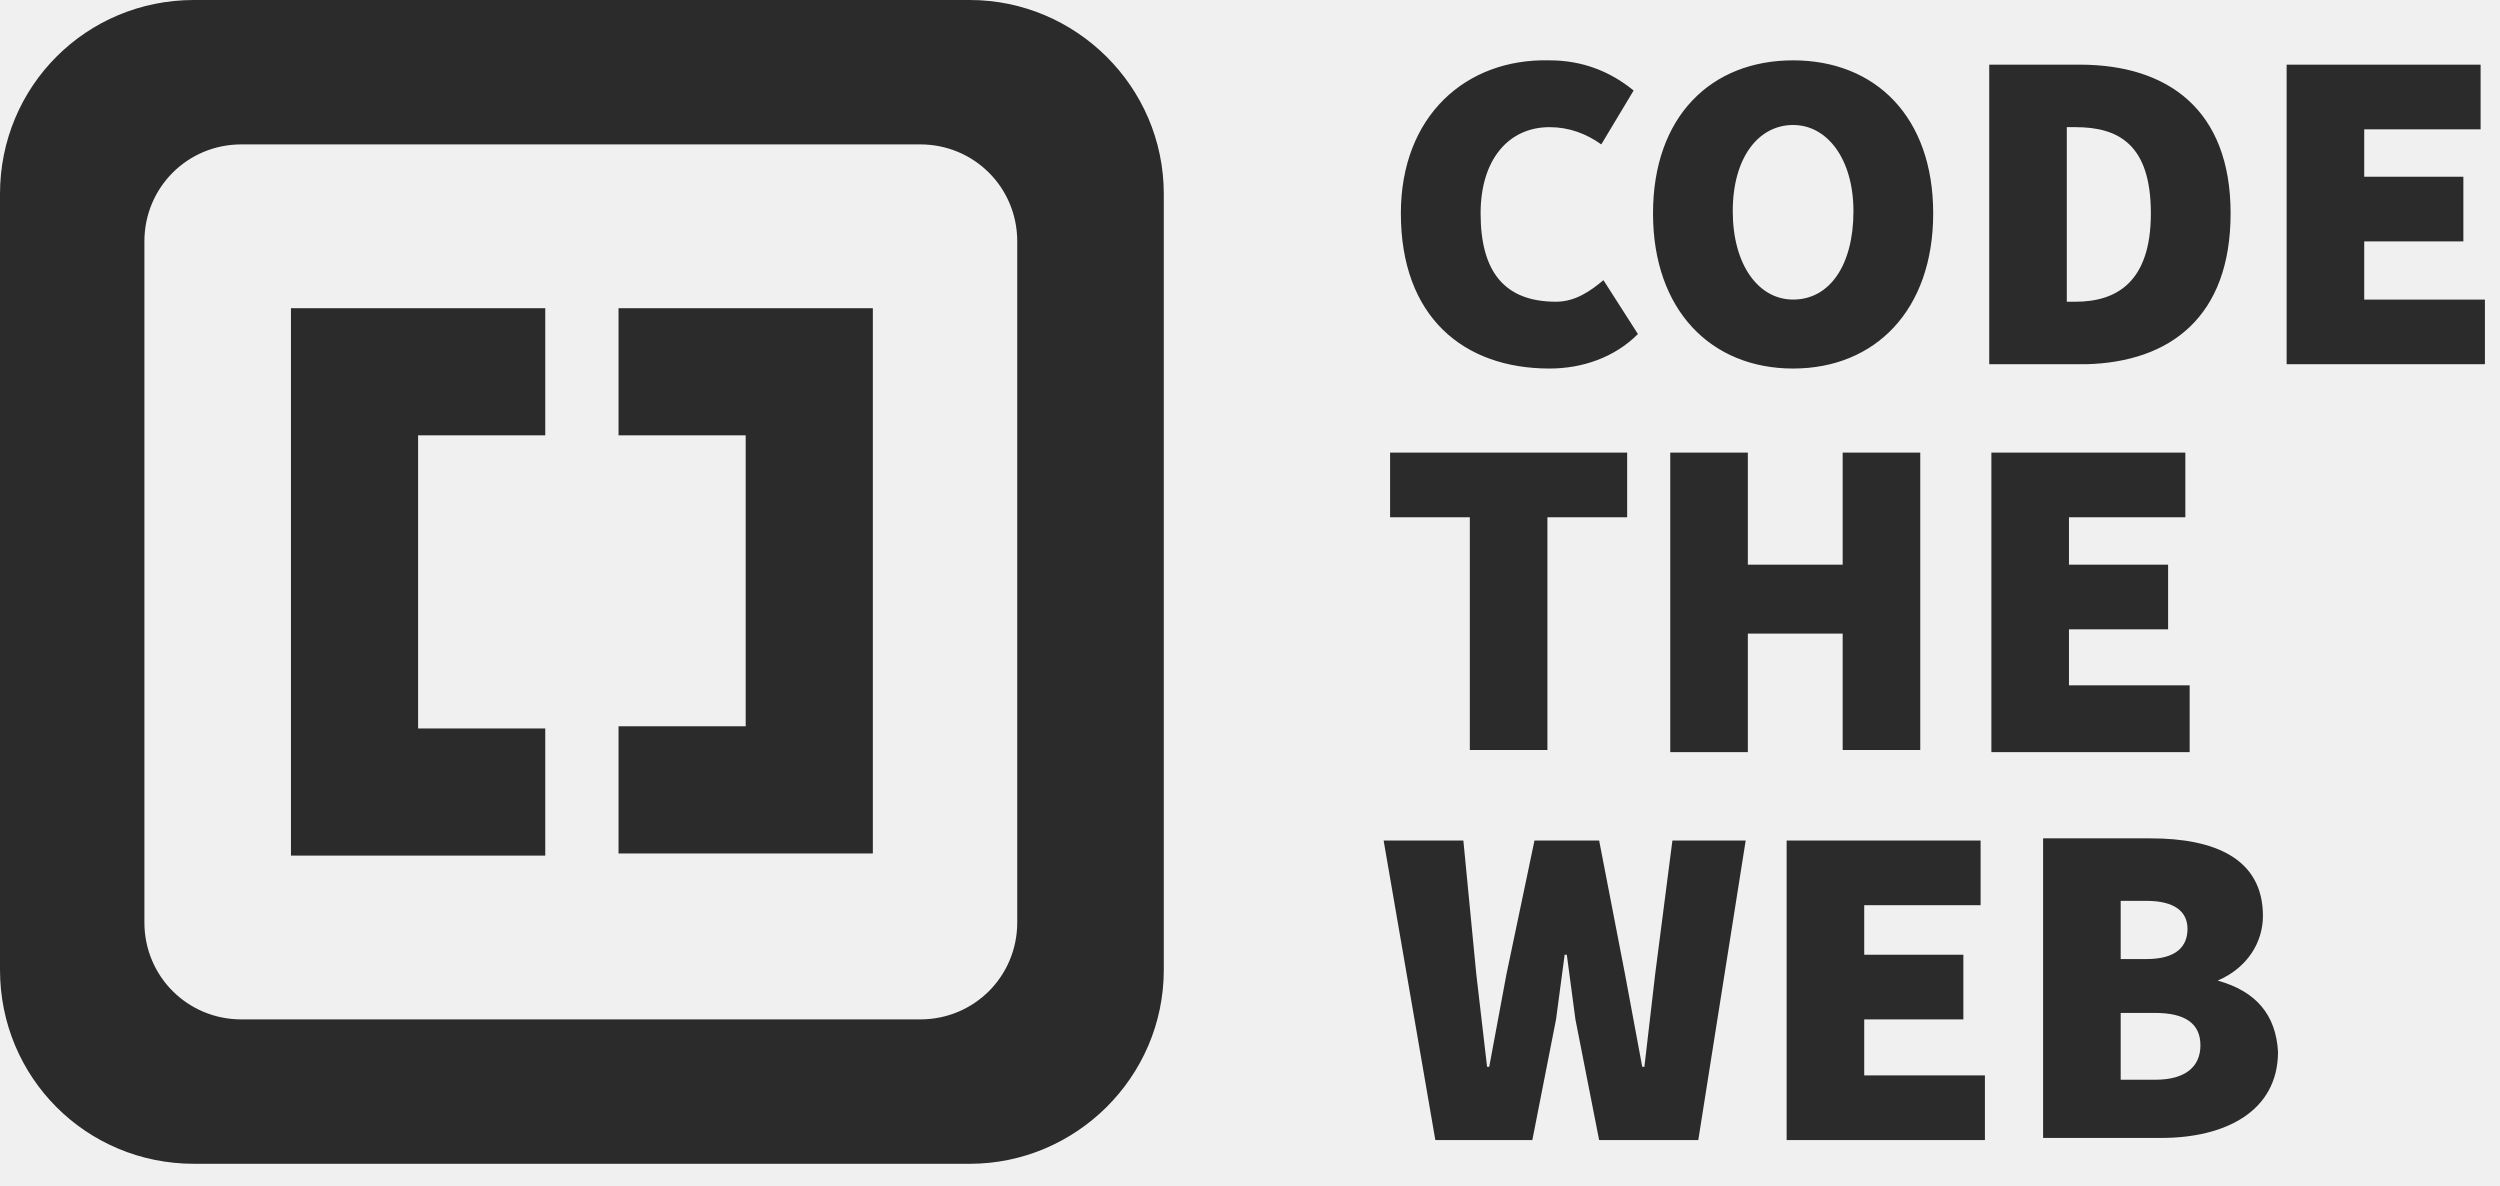
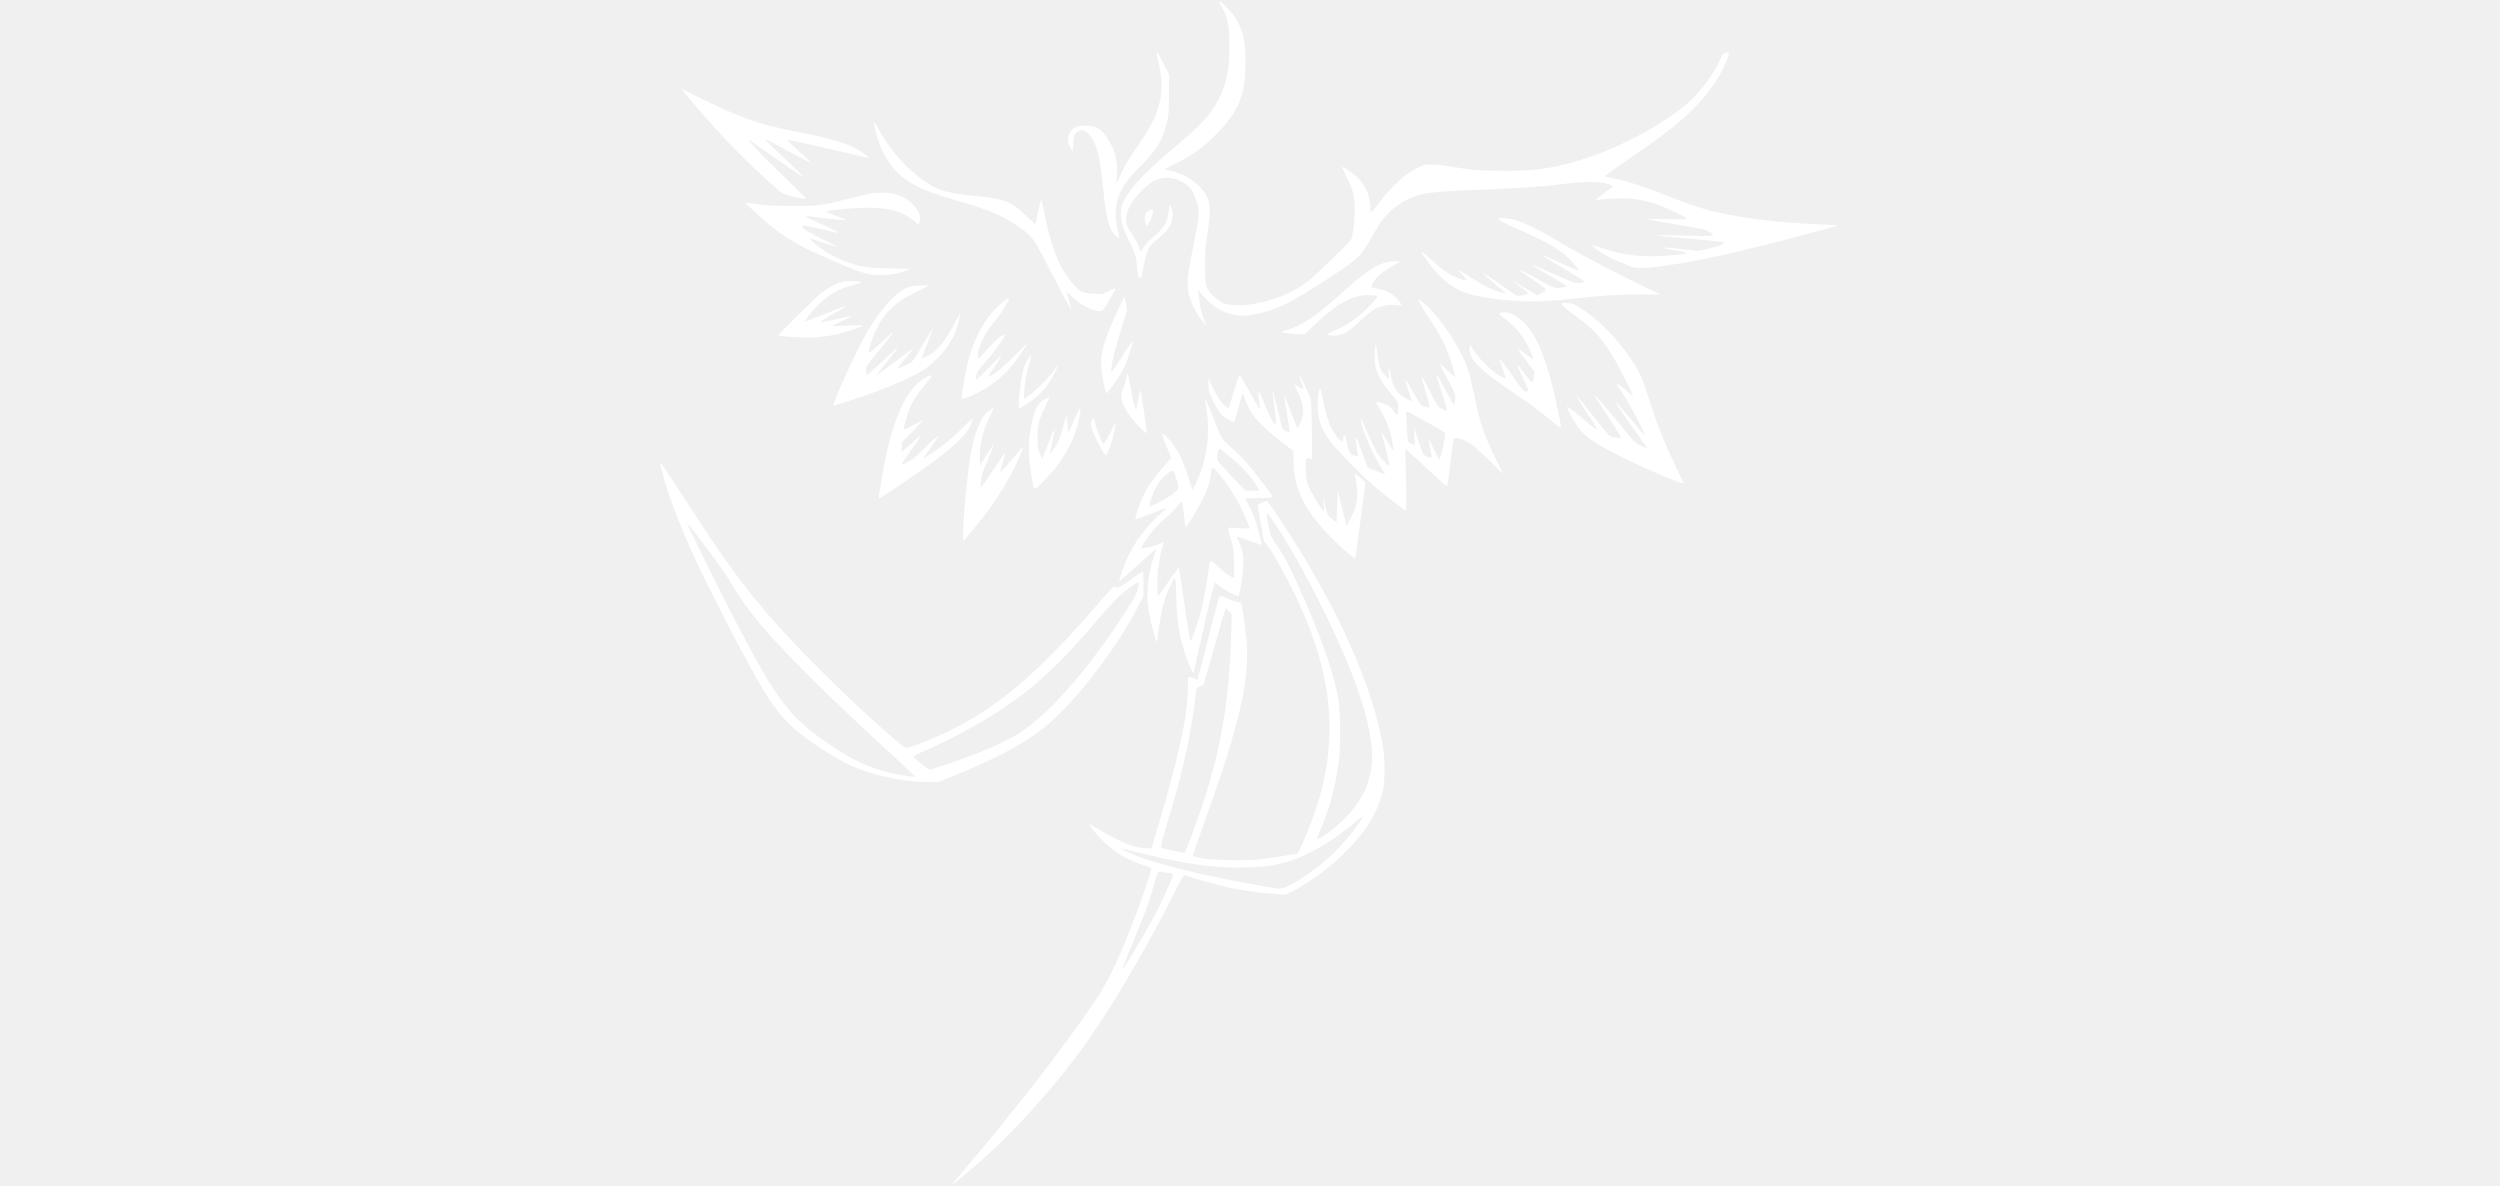
- <svg xmlns="http://www.w3.org/2000/svg" width="116" height="55">
-   <path fill="#2b2b2b" d="M28.7 20.2h5.9v13.5h-5.9v5.9h11.8V14.3H28.7V20.2M45 0H9C4 0 0 4 0 9v36c0 5 4 9 9 9h36c4.9 0 9-4 9-9V9C54 4 49.9 0 45 0M47.2 42.8c0 2.5-2 4.5-4.5 4.5H11.2c-2.5 0-4.5-2-4.5-4.5V11.2c0-2.5 2-4.5 4.5-4.5h31.5c2.5 0 4.5 2 4.5 4.5V42.8M13.5 39.7h11.8v-5.9h-5.9V20.2h5.9v-5.9H13.5V39.7M71.9 17.1c1.5 0 3-.5 4.1-1.6L74.4 13c-.6 .5-1.3 1-2.2 1c-2.4 0-3.5-1.4-3.5-4.1c0-2.5 1.3-4 3.2-4c.9 0 1.7 .3 2.4 .8l1.5-2.5c-1.1-.9-2.4-1.4-3.9-1.4C68 2.7 65 5.4 65 9.9C65 14.7 67.9 17.1 71.9 17.1M83.2 17.1c3.8 0 6.5-2.7 6.5-7.2c0-4.5-2.7-7.1-6.5-7.1s-6.5 2.6-6.5 7.1C76.7 14.4 79.4 17.1 83.2 17.1M83.2 5.8c1.6 0 2.8 1.6 2.8 4c0 2.5-1.1 4.1-2.8 4.1c-1.6 0-2.8-1.6-2.8-4.1S81.6 5.8 83.2 5.8M68.2 34.8h3.6V24h3.7v-3H64.5v3h3.7V34.8M101.5 31.8H96v-2.6h4.6v-3H96V24h5.4v-3h-9v13.9h9.2V31.8M102.9 45.5L102.9 45.5c1.4-.6 2.1-1.8 2.1-3c0-2.7-2.3-3.6-5.2-3.6h-5v13.9h5.5c2.9 0 5.4-1.2 5.4-4C105.6 47.1 104.7 46 102.9 45.5M98.4 41.8h1.2c1.3 0 1.9 .5 1.9 1.3c0 .8-.5 1.4-1.9 1.4v0h-1.2V41.8M100 50.1L100 50.1l-1.6 0V47h1.6c1.4 0 2.1 .5 2.1 1.5S101.4 50.1 100 50.1M109.7 13.8v-2.6h4.6v-3h-4.6V6h5.4V3h-9v13.9h9.2v-3H109.7M76.8 45.2l-.5 4.3h-.1l-.8-4.3L74.2 39h-3l-1.3 6.2l-.8 4.3h-.1l-.5-4.3L67.9 39h-3.7l2.4 13.9h4.5l1.1-5.6l.4-3h.1l.4 3l1.1 5.6h4.6L81 39h-3.4L76.8 45.2M85.5 34.8h3.6V21h-3.6v5.2h-4.4V21h-3.6v13.9h3.6v-5.5h4.4V34.8M86.5 47.3h4.6v-3h-4.6V42h5.4v-3h-9v13.9h9.2v-3h-5.6V47.3M103.5 9.9c0-4.8-2.9-6.9-7-6.9h-4.2v13.9h4.5C100.7 16.8 103.5 14.7 103.5 9.9M95.9 13.9V5.9h.4c2 0 3.5 .8 3.5 4c0 3.2-1.6 4.1-3.5 4.1H95.9" />
+ <svg xmlns="http://www.w3.org/2000/svg" version="1.0" width="116" height="55" viewBox="0 0 1274 1280" preserveAspectRatio="xMidYMid meet">
+   <g transform="translate(0,1280) scale(0.1,-0.1)" fill="#ffffff" stroke="none">
+     <path d="M6070 12718 c60 -114 71 -162 77 -354 9 -273 -22 -446 -112 -629 -85 -171 -184 -279 -490 -534 -304 -254 -468 -429 -541 -577 -25 -50 -29 -71 -28 -134 1 -90 22 -158 104 -325 48 -99 59 -132 64 -190 16 -172 16 -175 36 -175 14 0 21 10 25 38 40 231 64 294 131 348 105 85 152 136 175 187 26 61 30 137 10 186 l-15 35 -13 -79 c-7 -43 -21 -96 -32 -119 -18 -43 -108 -140 -174 -189 -20 -15 -50 -51 -67 -80 -24 -43 -30 -48 -36 -32 -22 69 -40 105 -88 175 -82 119 -86 185 -18 314 43 82 162 209 237 252 97 56 193 59 299 11 96 -44 134 -91 177 -215 39 -113 36 -150 -31 -482 -77 -377 -81 -447 -33 -583 35 -99 81 -181 136 -241 l37 -41 -25 58 c-27 64 -50 166 -59 267 l-6 65 22 -30 c55 -76 156 -163 230 -199 149 -71 302 -72 514 -1 182 60 320 138 715 398 243 161 282 199 383 379 38 68 89 151 112 185 78 110 212 215 339 264 134 52 202 59 930 89 273 12 549 32 675 50 237 34 459 32 530 -5 l32 -16 -96 -72 c-52 -39 -94 -72 -93 -73 1 -2 64 2 140 9 275 22 475 -20 745 -157 134 -68 135 -68 -113 -62 -121 3 -215 3 -210 1 23 -10 272 -56 428 -79 132 -20 179 -31 218 -52 103 -57 104 -56 -252 -49 -178 4 -322 5 -319 2 3 -2 77 -10 165 -16 245 -18 568 -51 584 -60 18 -11 -60 -40 -185 -71 -91 -22 -93 -22 -220 -6 -275 34 -342 29 -111 -9 166 -27 146 -37 -111 -56 -296 -21 -518 11 -787 116 -17 7 -17 5 5 -19 41 -45 162 -115 303 -174 128 -54 135 -56 222 -55 50 0 126 6 170 12 390 57 654 111 1135 231 250 62 801 209 807 214 2 2 -104 8 -235 15 -434 22 -717 55 -1007 117 -206 43 -338 85 -610 194 -289 115 -465 169 -660 202 -13 2 60 57 230 173 468 319 664 479 833 679 125 150 212 294 258 429 22 66 23 68 4 63 -11 -4 -28 -8 -37 -11 -11 -3 -33 -37 -52 -81 -80 -177 -244 -383 -405 -508 -350 -271 -842 -509 -1266 -611 -227 -54 -364 -69 -650 -70 -268 0 -358 8 -615 52 -49 8 -127 16 -172 16 -76 1 -87 -2 -156 -37 -143 -72 -276 -195 -422 -388 -40 -53 -76 -94 -79 -91 -3 4 -6 25 -6 48 0 183 -101 335 -287 434 l-22 11 25 -55 c13 -31 38 -82 54 -115 46 -92 60 -159 60 -295 0 -121 -20 -288 -38 -321 -17 -32 -393 -396 -461 -447 -36 -27 -94 -66 -131 -87 -256 -149 -647 -222 -800 -148 -25 12 -70 47 -102 78 -77 75 -83 100 -83 330 0 150 5 213 25 335 14 86 25 191 25 245 0 85 -3 101 -30 155 -66 132 -220 243 -390 280 l-76 17 121 59 c174 84 277 155 403 277 286 278 360 452 359 842 0 207 -34 342 -117 468 -35 52 -151 172 -166 172 -5 0 9 -33 31 -72z" />
+     <path d="M5376 12153 c51 -217 53 -345 7 -502 -34 -120 -97 -239 -227 -429 -110 -161 -153 -236 -203 -352 l-24 -55 4 85 c7 147 -7 223 -57 325 -83 168 -152 221 -286 218 -96 -1 -123 -12 -157 -64 -36 -54 -36 -107 -3 -173 l25 -49 5 84 c7 98 19 125 66 145 30 13 38 13 64 -1 58 -30 115 -133 143 -260 21 -93 33 -184 56 -405 34 -322 65 -423 144 -474 32 -22 32 -22 7 74 -13 49 -20 108 -20 170 0 186 74 327 275 525 168 165 228 265 277 462 20 77 23 115 23 303 l0 215 -58 116 c-77 156 -90 165 -61 42z" />
+     <path d="M319 11732 c247 -298 517 -583 799 -843 153 -141 203 -181 240 -193 54 -18 212 -49 218 -43 3 2 -99 104 -225 226 -245 237 -436 438 -386 407 17 -10 111 -76 210 -146 249 -175 365 -252 365 -242 0 5 -73 77 -162 160 -172 159 -256 242 -246 242 4 0 89 -44 190 -99 101 -54 213 -113 248 -130 l65 -32 -50 48 c-28 26 -88 82 -134 123 -46 40 -79 76 -73 78 11 3 254 -50 647 -142 127 -30 231 -53 233 -51 2 2 -26 24 -61 49 -133 95 -274 142 -662 221 -148 30 -306 64 -350 76 -209 53 -433 143 -745 297 -107 54 -198 99 -204 101 -5 2 33 -46 83 -107z" />
+     <path d="M2310 11474 c0 -43 49 -214 83 -287 87 -188 203 -310 381 -399 109 -55 205 -89 450 -159 322 -93 468 -154 637 -270 157 -108 170 -124 315 -409 146 -284 257 -490 262 -485 2 2 -8 42 -22 88 -14 47 -26 88 -26 92 0 4 21 -14 48 -40 92 -92 229 -165 308 -165 32 0 36 6 105 120 40 66 69 123 66 126 -3 3 -36 -10 -74 -29 l-68 -35 -106 8 c-121 8 -128 11 -206 100 -157 181 -231 365 -318 789 -14 69 -27 126 -29 128 -4 4 -30 -102 -46 -192 -6 -33 -13 -65 -15 -71 -2 -7 -48 32 -102 85 -157 155 -239 186 -553 215 -258 23 -367 51 -486 122 -213 128 -423 354 -556 601 -28 52 -48 79 -48 67z" />
+     <path d="M2280 10713 c-14 -3 -113 -27 -220 -53 -324 -82 -351 -85 -640 -84 -200 1 -281 5 -378 20 -67 11 -122 18 -122 16 0 -2 38 -40 83 -83 251 -236 430 -355 741 -491 455 -200 496 -213 676 -206 93 4 132 11 200 34 l85 29 -225 6 c-235 6 -312 17 -446 63 -80 27 -201 86 -262 128 -59 40 -164 129 -159 134 2 2 68 -19 147 -46 78 -28 145 -48 148 -45 3 2 -75 44 -172 91 -112 55 -183 96 -193 111 -9 13 -13 26 -10 29 3 3 85 -13 183 -35 99 -23 190 -43 204 -46 32 -6 -81 53 -225 117 -124 56 -144 69 -94 63 179 -24 381 -46 399 -43 15 2 -16 17 -86 42 -60 21 -113 42 -117 46 -23 20 352 54 508 46 209 -10 321 -47 435 -141 l55 -45 8 39 c12 60 -7 112 -62 173 -87 95 -200 139 -351 137 -47 -1 -96 -4 -110 -6z" />
+     <path d="M5283 10530 c-38 -16 -56 -55 -49 -107 3 -26 10 -51 15 -56 12 -12 48 45 62 98 5 22 12 48 15 58 6 19 -8 21 -43 7z" />
+     <path d="M9061 10441 c-19 -12 39 -45 214 -121 311 -136 461 -225 563 -335 65 -69 90 -105 73 -105 -6 0 -95 38 -197 85 -103 47 -189 83 -191 81 -2 -2 52 -36 119 -76 206 -122 338 -204 338 -211 0 -4 -22 -10 -49 -14 -46 -6 -59 -2 -232 75 -201 89 -279 122 -279 116 0 -4 107 -68 278 -167 50 -29 92 -56 92 -60 0 -3 -17 -9 -37 -13 -85 -14 -105 -8 -233 65 -143 81 -241 132 -245 127 -1 -2 63 -48 143 -103 80 -55 147 -105 149 -111 2 -6 -19 -23 -46 -37 l-49 -27 -115 69 c-63 38 -125 74 -138 80 -24 12 -24 11 0 -6 14 -10 56 -40 94 -66 38 -27 65 -52 61 -57 -15 -13 -102 -30 -121 -23 -10 3 -63 38 -118 78 -147 106 -262 181 -246 161 8 -9 65 -60 128 -113 62 -53 112 -97 110 -100 -7 -6 -140 38 -192 64 -27 14 -97 55 -155 91 -202 126 -193 123 -120 48 72 -74 67 -79 -34 -42 -98 35 -164 79 -289 192 -61 56 -114 100 -116 98 -10 -10 123 -189 194 -260 127 -127 261 -196 445 -228 344 -59 616 -66 985 -23 305 35 486 47 745 47 l215 1 -90 41 c-268 124 -749 374 -950 494 -245 146 -409 230 -515 262 -80 24 -170 35 -189 23z" />
+     <path d="M7846 9969 c-110 -26 -242 -114 -446 -299 -311 -281 -450 -376 -634 -435 -66 -22 -67 -23 -35 -28 19 -4 77 -9 129 -13 l96 -6 112 106 c246 232 399 317 574 319 53 1 92 -3 99 -10 8 -8 -8 -31 -61 -87 -134 -141 -256 -228 -402 -288 -88 -36 -86 -51 7 -51 82 0 145 36 271 154 61 57 133 116 160 131 67 36 150 51 230 42 63 -6 66 -6 56 12 -46 84 -138 144 -254 166 -38 7 -68 16 -68 21 0 4 9 25 20 46 27 53 102 118 203 174 48 27 87 51 87 53 0 7 -104 2 -144 -7z" />
+     <path d="M1980 9760 c-63 -13 -154 -60 -236 -121 -63 -47 -464 -445 -464 -460 0 -11 185 -24 325 -23 165 1 292 24 470 83 162 53 157 56 -72 44 -79 -5 -143 -5 -143 -2 0 3 47 27 105 54 58 26 104 50 102 52 -2 1 -72 -13 -156 -33 -84 -19 -162 -34 -173 -32 -12 2 26 28 110 76 71 40 138 79 148 87 26 20 -9 8 -240 -84 -98 -39 -183 -71 -188 -71 -12 0 41 74 99 136 129 140 253 215 422 257 52 13 90 26 84 30 -19 12 -147 16 -193 7z" />
+     <path d="M2722 9710 c-129 -19 -309 -200 -479 -482 -105 -173 -387 -788 -369 -805 6 -6 297 89 484 158 167 63 350 144 449 201 143 81 295 246 368 399 32 68 72 215 61 226 -2 2 -32 -49 -65 -114 -100 -194 -196 -303 -305 -348 l-38 -16 7 28 c3 15 31 88 61 162 30 73 53 135 51 137 -3 3 -73 -113 -190 -313 -19 -31 -43 -58 -62 -67 -45 -22 -126 -56 -132 -56 -2 0 10 17 27 38 17 20 59 71 93 112 75 90 68 87 -163 -88 -209 -159 -198 -151 -184 -132 6 8 49 62 95 120 47 58 98 123 114 145 27 37 28 38 5 20 -14 -11 -87 -78 -163 -150 -76 -71 -142 -131 -147 -133 -4 -2 -11 15 -15 37 -8 48 -3 56 170 266 58 72 111 139 117 150 11 22 6 17 -151 -128 -122 -113 -125 -113 -90 -1 49 160 110 273 201 369 73 79 156 135 307 209 62 30 116 58 119 61 8 7 -113 4 -176 -5z" />
+     <path d="M3710 9546 c-235 -184 -384 -504 -443 -954 l-14 -103 26 6 c14 4 53 18 86 33 220 97 392 244 530 452 36 53 65 101 65 105 0 5 -62 -54 -137 -131 -122 -123 -264 -236 -278 -222 -3 3 26 50 64 105 108 157 102 158 -46 5 -76 -78 -142 -143 -147 -142 -5 0 -6 18 -3 40 4 30 18 56 54 96 151 175 259 322 251 345 -7 21 -101 -57 -183 -152 -47 -54 -91 -99 -97 -99 -21 0 1 113 37 187 41 87 71 132 159 238 59 70 145 219 134 230 -2 2 -28 -15 -58 -39z" />
+     <path d="M4936 9437 c-145 -320 -181 -444 -173 -592 7 -110 45 -297 61 -292 6 2 50 61 98 132 59 86 97 154 116 209 34 94 73 226 66 226 -3 0 -52 -73 -110 -162 -59 -90 -111 -167 -116 -173 -7 -7 -8 8 -4 45 11 90 42 213 108 423 l61 198 -12 69 c-7 39 -16 70 -19 70 -4 0 -38 -69 -76 -153z" />
+     <path d="M8211 9513 c18 -32 69 -112 112 -178 139 -211 191 -328 264 -600 3 -13 -18 2 -58 40 -35 34 -74 69 -87 80 l-22 18 16 -39 c9 -21 36 -73 60 -114 80 -139 97 -185 89 -240 -4 -28 -10 -50 -13 -50 -4 0 -29 42 -56 93 -92 176 -128 238 -133 233 -3 -2 23 -90 58 -195 35 -104 60 -193 57 -196 -8 -8 -66 21 -96 48 -13 12 -41 60 -63 107 -48 103 -109 213 -115 207 -2 -2 16 -70 41 -151 49 -162 52 -176 31 -176 -66 0 -73 8 -159 156 -45 79 -85 144 -89 144 -4 0 11 -53 33 -117 21 -64 39 -118 39 -119 0 -1 -29 14 -65 33 -101 54 -137 109 -169 266 -8 38 -16 71 -18 73 -2 2 -2 -27 0 -64 l4 -67 -37 35 c-53 49 -73 102 -87 221 -6 57 -14 108 -18 112 -12 14 -19 -142 -9 -204 17 -108 65 -194 185 -335 63 -74 64 -77 64 -134 0 -92 -7 -99 -46 -42 -22 33 -48 57 -76 70 -41 20 -118 39 -118 30 0 -3 22 -42 49 -86 27 -45 63 -119 79 -165 32 -88 66 -236 60 -265 -2 -10 -27 24 -62 86 -32 57 -60 102 -62 100 -2 -2 17 -82 42 -177 25 -95 43 -175 40 -178 -9 -10 -102 86 -134 140 -28 47 -107 214 -158 336 -24 56 -25 30 -2 -50 38 -134 128 -328 225 -482 l24 -39 -23 7 c-13 4 -55 21 -95 37 l-72 30 -29 76 c-17 42 -45 118 -63 169 -18 51 -35 91 -37 88 -5 -4 16 -167 25 -199 5 -16 1 -18 -23 -12 -60 15 -71 30 -94 131 -12 52 -25 97 -30 100 -4 2 -10 -14 -14 -36 -6 -40 -7 -41 -29 -27 -35 23 -94 114 -121 187 -26 69 -55 181 -76 291 -17 95 -21 101 -36 55 -7 -22 -13 -85 -13 -140 -1 -162 34 -263 142 -408 77 -103 368 -395 510 -513 130 -107 287 -224 300 -224 5 0 6 130 2 332 l-8 333 79 -72 c44 -39 144 -132 224 -207 140 -130 145 -134 152 -108 4 14 19 121 33 236 33 274 31 266 61 266 40 0 122 -36 182 -81 31 -24 118 -102 192 -175 l135 -133 -90 182 c-103 207 -151 342 -195 542 -60 276 -83 371 -107 435 -70 186 -227 438 -369 592 -55 59 -144 138 -156 138 -5 0 5 -26 23 -57z m68 -1271 c106 -59 196 -112 198 -119 6 -16 -33 -213 -51 -256 l-13 -32 -58 117 c-33 65 -60 116 -61 115 -1 -1 6 -40 17 -87 10 -47 19 -95 19 -108 0 -22 -1 -22 -37 -7 -21 9 -42 21 -48 26 -5 5 -31 74 -58 152 l-47 142 6 -98 5 -97 -35 17 c-19 9 -38 23 -40 30 -3 8 -8 71 -11 141 -3 70 -8 140 -10 156 -6 36 -14 40 224 -92z" />
+     <path d="M9736 9521 c-8 -12 51 -64 174 -151 58 -41 137 -108 178 -149 115 -116 252 -337 377 -605 l45 -98 -57 49 c-60 51 -117 93 -127 93 -3 0 14 -28 38 -62 63 -92 138 -223 212 -369 58 -117 71 -153 40 -115 -113 138 -300 355 -304 352 -4 -5 103 -162 261 -380 48 -66 85 -121 83 -124 -3 -2 -32 9 -66 24 -57 26 -70 38 -177 173 -115 144 -310 371 -319 371 -8 0 9 -27 135 -218 66 -100 128 -196 136 -212 15 -30 15 -30 -12 -30 -16 0 -45 5 -65 10 -42 12 -34 4 -248 273 -188 236 -191 236 -40 2 53 -82 102 -160 109 -173 11 -21 11 -23 -6 -14 -10 6 -63 48 -118 94 -141 117 -185 151 -191 145 -7 -7 51 -121 98 -189 87 -130 175 -193 483 -348 261 -132 675 -308 675 -287 0 3 -30 68 -66 144 -147 310 -216 481 -303 759 -71 225 -101 292 -187 422 -98 147 -197 264 -317 378 -98 93 -247 203 -312 229 -38 17 -121 20 -129 6z" />
+     <path d="M9078 9423 c-27 -7 -22 -17 30 -53 72 -52 150 -129 198 -196 41 -57 104 -181 119 -233 7 -23 5 -22 -41 9 -27 19 -66 47 -86 63 -21 16 -38 25 -38 22 0 -4 41 -62 91 -128 l91 -120 -7 -51 c-11 -87 -15 -86 -100 28 -43 59 -80 104 -82 102 -2 -2 25 -66 61 -142 36 -75 66 -141 66 -146 0 -4 -13 -8 -28 -8 -25 0 -37 13 -92 93 -100 144 -192 268 -196 264 -3 -2 13 -52 35 -111 21 -58 36 -106 34 -106 -3 0 -33 15 -67 32 -77 41 -227 189 -282 277 l-39 65 -3 -43 c-9 -116 103 -232 454 -469 228 -154 286 -197 458 -340 42 -35 76 -57 76 -50 0 26 -62 316 -95 448 -88 348 -174 545 -295 674 -91 96 -185 139 -262 119z" />
+     <path d="M3981 8935 c-42 -61 -72 -153 -86 -263 -22 -174 -29 -282 -17 -282 18 0 159 99 217 151 62 57 126 149 179 259 39 79 31 74 -47 -34 -44 -60 -194 -204 -268 -257 l-29 -20 0 53 c1 89 18 198 51 311 17 60 29 110 27 112 -2 2 -14 -11 -27 -30z" />
+     <path d="M5047 8764 c-4 -7 -14 -42 -23 -80 -8 -37 -22 -83 -30 -102 -8 -19 -14 -51 -14 -71 0 -46 44 -139 103 -216 55 -72 164 -181 173 -173 5 6 -63 458 -71 466 -2 2 -11 -41 -20 -95 -10 -54 -21 -102 -25 -106 -10 -11 -38 105 -65 263 -11 69 -24 120 -28 114z" />
+     <path d="M2875 8728 c-220 -114 -380 -477 -480 -1088 -14 -85 -28 -170 -31 -187 -2 -18 -1 -33 4 -33 17 0 444 290 597 405 245 185 355 297 396 404 10 28 15 51 11 51 -4 0 -50 -43 -102 -96 -52 -53 -124 -119 -160 -148 -81 -65 -260 -190 -265 -184 -2 2 30 51 71 108 42 58 80 114 86 125 14 24 -86 -62 -167 -145 -33 -34 -80 -76 -105 -95 -49 -36 -120 -69 -120 -55 0 4 40 64 88 132 89 124 118 168 107 168 -3 0 -48 -38 -100 -86 l-95 -85 0 52 0 52 117 119 c64 65 113 118 109 118 -5 0 -51 -23 -103 -51 -52 -28 -97 -49 -100 -45 -8 8 24 129 56 211 32 83 78 156 152 245 109 129 116 151 34 108z" />
+     <path d="M6205 8603 c-26 -82 -51 -163 -56 -180 -9 -28 -13 -31 -29 -23 -38 20 -94 98 -146 205 l-55 110 3 -75 c3 -66 9 -87 50 -172 25 -53 62 -113 82 -135 39 -44 134 -100 145 -87 5 5 22 64 39 131 18 67 37 134 43 150 l11 28 18 -50 c61 -177 151 -283 407 -481 l123 -96 0 -98 c0 -305 119 -546 417 -844 109 -109 240 -222 248 -214 5 4 40 263 93 676 l19 143 -55 49 c-31 28 -57 48 -59 47 -1 -2 4 -41 12 -88 29 -163 16 -247 -59 -396 l-43 -87 -43 179 c-23 99 -45 187 -48 195 -4 8 -9 -63 -12 -158 l-5 -173 -42 30 c-52 38 -53 39 -80 146 l-23 90 5 -75 4 -75 -23 28 c-39 48 -116 182 -144 248 -21 53 -27 83 -29 174 -4 125 1 141 41 125 l27 -10 -3 313 c-3 289 -5 316 -24 367 -27 70 -106 232 -110 227 -2 -2 7 -37 21 -77 14 -40 24 -75 22 -76 -1 -2 -24 10 -50 27 -26 16 -47 27 -47 25 0 -2 18 -42 40 -88 49 -103 64 -175 50 -247 -11 -58 -49 -136 -61 -124 -7 8 -110 267 -124 311 -4 13 -9 21 -12 19 -2 -3 10 -89 27 -192 18 -102 30 -188 28 -191 -3 -2 -21 3 -41 11 -29 12 -38 23 -45 52 -5 21 -28 118 -52 216 -23 98 -44 177 -46 175 -2 -3 5 -71 16 -152 11 -82 20 -167 20 -190 l-1 -41 -27 32 c-15 18 -57 105 -92 194 -69 171 -80 177 -61 36 6 -44 9 -82 7 -84 -4 -4 -89 143 -177 304 -19 35 -37 63 -41 63 -4 0 -28 -66 -53 -147z" />
+     <path d="M4148 8485 c-66 -42 -95 -92 -127 -220 -49 -201 -52 -360 -11 -600 30 -177 19 -171 122 -69 215 213 341 434 393 692 29 142 15 136 -55 -24 l-65 -149 -5 100 c-3 55 -8 95 -12 89 -4 -6 -21 -61 -38 -123 -33 -123 -50 -161 -105 -236 l-37 -50 7 35 c3 19 15 77 26 128 12 50 19 97 17 104 -2 6 -26 -47 -52 -118 -27 -71 -56 -144 -66 -163 l-17 -35 -24 60 c-20 50 -23 77 -23 179 0 132 9 165 94 350 22 47 38 85 37 85 -2 0 -28 -16 -59 -35z" />
+     <path d="M5884 8480 c68 -345 31 -645 -115 -932 l-21 -42 -33 110 c-47 152 -100 275 -157 360 -49 74 -130 154 -136 135 -3 -9 30 -98 83 -224 l14 -34 -80 -89 c-97 -108 -165 -205 -218 -310 -42 -84 -98 -251 -87 -261 3 -3 78 24 168 60 89 37 163 65 165 63 2 -2 -32 -37 -77 -77 -197 -180 -316 -362 -404 -618 -29 -83 -33 -101 -19 -90 31 23 174 150 287 254 60 55 107 93 104 84 -80 -215 -111 -431 -89 -615 13 -102 46 -249 79 -343 l18 -54 18 142 c22 182 63 347 114 453 71 148 69 151 75 -93 8 -317 50 -523 158 -778 19 -44 24 -51 31 -35 4 10 30 125 58 254 52 239 128 562 156 658 l15 53 57 -45 c50 -39 189 -113 197 -104 12 13 48 223 52 308 6 119 -4 184 -44 272 -14 32 -24 60 -22 62 2 2 63 -18 134 -44 72 -26 131 -46 133 -45 6 5 -56 226 -83 300 -15 39 -42 98 -61 133 -19 34 -34 65 -34 67 0 3 47 5 104 5 57 0 124 3 149 6 l46 7 -81 111 c-145 199 -249 319 -371 423 -49 42 -96 92 -107 114 -11 21 -49 113 -85 204 -35 90 -71 177 -80 192 -16 28 -16 28 -11 3z m253 -599 c144 -115 266 -249 314 -343 l19 -38 -73 0 -74 0 -90 93 c-49 50 -112 117 -139 147 -93 104 -87 91 -73 159 6 34 13 61 15 61 2 0 47 -35 101 -79z m-102 -198 c75 -91 143 -190 200 -293 51 -92 138 -290 131 -297 -2 -2 -57 -1 -121 4 -135 10 -125 25 -80 -122 25 -79 29 -111 33 -252 2 -94 0 -163 -5 -163 -19 0 -101 59 -172 125 -88 81 -82 86 -106 -90 -20 -152 -57 -335 -90 -450 -34 -116 -87 -265 -96 -265 -8 0 -47 243 -90 558 -18 127 -35 232 -40 232 -4 0 -53 -68 -109 -150 -56 -83 -106 -153 -111 -156 -5 -3 -9 52 -9 129 0 140 17 264 50 378 11 36 20 69 20 73 0 3 -18 -3 -40 -14 -45 -23 -163 -53 -191 -48 -15 3 -9 17 42 93 64 97 146 186 220 241 26 19 73 66 104 105 31 39 59 69 61 66 2 -2 11 -66 20 -143 9 -76 17 -140 19 -142 5 -6 110 166 166 273 66 126 95 209 105 298 11 99 14 99 89 10z m-467 -30 c40 -125 40 -124 -17 -176 -50 -44 -256 -156 -267 -144 -9 8 33 131 67 199 36 70 99 142 148 168 20 11 39 19 42 20 3 0 15 -30 27 -67z" />
+     <path d="M3547 8363 c-82 -61 -156 -242 -196 -483 -36 -215 -86 -761 -79 -869 l3 -55 96 115 c170 202 292 377 402 577 55 98 147 302 147 323 0 6 -30 -24 -66 -68 -120 -142 -176 -204 -181 -199 -2 2 9 47 26 100 17 53 31 102 31 109 0 6 -52 -67 -116 -163 -63 -96 -125 -184 -136 -195 l-20 -20 5 66 c3 51 17 95 65 205 54 124 84 208 70 194 -3 -3 -36 -54 -74 -115 l-69 -110 -3 80 c-5 138 32 290 112 456 24 49 41 89 37 88 -3 0 -28 -16 -54 -36z" />
+     <path d="M4659 8259 c-10 -25 -10 -41 0 -78 14 -56 102 -235 134 -275 l23 -29 27 61 c29 65 60 176 71 257 7 50 7 49 -43 -50 -28 -55 -58 -109 -66 -120 -16 -19 -17 -20 -30 -1 -19 25 -73 177 -81 226 -8 48 -17 50 -35 9z" />
+     <path d="M3 7784 c4 -11 13 -50 22 -87 40 -180 177 -546 329 -879 148 -327 508 -1029 699 -1363 182 -320 300 -461 524 -627 96 -71 274 -185 393 -251 227 -126 609 -219 905 -221 l130 -1 145 59 c535 217 855 394 1078 598 327 298 724 827 936 1245 l56 110 0 131 c0 73 -3 132 -7 132 -5 0 -64 -41 -133 -91 -69 -49 -132 -88 -140 -85 -8 2 -22 7 -31 10 -12 5 -53 -36 -160 -161 -662 -770 -1094 -1138 -1651 -1408 -146 -70 -357 -155 -424 -169 -29 -7 -42 3 -215 155 -283 250 -393 352 -678 634 -620 612 -936 1002 -1406 1730 -225 348 -355 544 -368 552 -5 3 -7 -3 -4 -13z m499 -901 c95 -127 198 -272 228 -322 229 -380 381 -563 880 -1061 290 -290 489 -479 948 -900 111 -102 197 -186 192 -188 -13 -5 -201 26 -275 44 -207 52 -398 138 -595 270 -485 325 -609 485 -1090 1414 -126 243 -407 809 -467 940 -45 100 -33 86 179 -197z m4658 -437 c-13 -62 -46 -120 -208 -365 -358 -542 -784 -1019 -1073 -1198 -101 -63 -269 -145 -429 -208 -157 -63 -515 -185 -540 -185 -15 0 -172 122 -178 138 -1 5 57 35 130 66 271 119 598 296 828 449 357 238 605 465 971 892 113 132 242 274 286 317 86 82 216 174 221 158 2 -5 -2 -34 -8 -64z" />
+     <path d="M6492 7370 c-36 -16 -42 -23 -38 -42 7 -29 66 -366 66 -373 0 -3 16 -22 35 -44 69 -76 279 -470 394 -738 203 -476 292 -895 278 -1318 -9 -259 -50 -492 -133 -755 -55 -177 -198 -520 -215 -520 -5 0 -76 -11 -157 -24 -81 -14 -197 -30 -258 -37 -154 -16 -512 -7 -624 15 -47 10 -87 19 -88 21 -2 2 42 131 98 287 401 1109 516 1593 483 2025 -7 82 -22 212 -34 291 -22 139 -24 143 -45 138 -15 -4 -55 9 -114 36 -53 24 -94 37 -99 32 -5 -5 -59 -209 -121 -454 -63 -245 -115 -447 -117 -449 -2 -3 -19 3 -38 12 -62 30 -65 27 -65 -66 0 -326 -88 -740 -327 -1545 l-66 -222 -44 0 c-129 0 -274 55 -499 188 -67 40 -125 72 -128 72 -13 0 59 -92 124 -159 129 -133 268 -220 443 -277 93 -30 102 -35 99 -56 -6 -43 -130 -402 -205 -593 -153 -390 -262 -615 -387 -804 -314 -475 -929 -1266 -1495 -1924 -36 -42 -64 -77 -61 -77 3 0 54 39 115 88 400 320 875 825 1246 1322 322 432 720 1102 1075 1810 48 95 65 121 78 117 9 -2 91 -27 182 -55 261 -80 527 -128 811 -147 l95 -7 85 44 c187 97 400 257 574 432 220 221 339 421 392 660 23 106 21 340 -6 491 -99 557 -395 1263 -843 2010 -175 290 -390 615 -408 614 -8 0 -34 -9 -58 -19z m145 -222 c142 -210 326 -535 496 -875 347 -692 535 -1233 554 -1587 16 -309 -106 -567 -381 -807 -80 -70 -201 -148 -212 -136 -2 2 9 34 25 70 104 231 176 494 212 777 16 121 16 487 0 609 -34 269 -194 736 -425 1244 -117 257 -173 364 -237 453 -33 45 -66 101 -74 125 -13 38 -45 204 -45 231 0 19 20 -5 87 -104z m-491 -950 l27 -33 -7 -230 c-21 -692 -104 -1195 -297 -1790 -54 -167 -192 -541 -203 -553 -5 -4 -37 2 -183 34 -64 14 -73 19 -73 38 0 22 16 81 125 446 123 414 208 824 250 1204 6 56 8 59 45 73 l38 15 102 357 c56 196 110 382 118 414 9 31 19 57 23 57 4 0 20 -15 35 -32z m1401 -2286 c-168 -244 -405 -469 -654 -618 -57 -34 -125 -70 -152 -79 -48 -16 -55 -15 -218 14 -630 112 -1024 204 -1323 309 -75 26 -231 95 -226 99 2 2 84 -16 182 -41 515 -128 838 -173 1183 -163 209 6 313 22 471 72 207 66 482 232 710 428 36 30 67 53 69 51 3 -2 -16 -34 -42 -72z m-2064 -537 c56 -6 58 -8 53 -31 -13 -48 -108 -261 -175 -389 -114 -218 -359 -630 -369 -621 -2 2 48 129 111 283 151 369 168 414 216 580 56 195 56 194 83 189 13 -3 49 -8 81 -11z" />
+   </g>
</svg>
